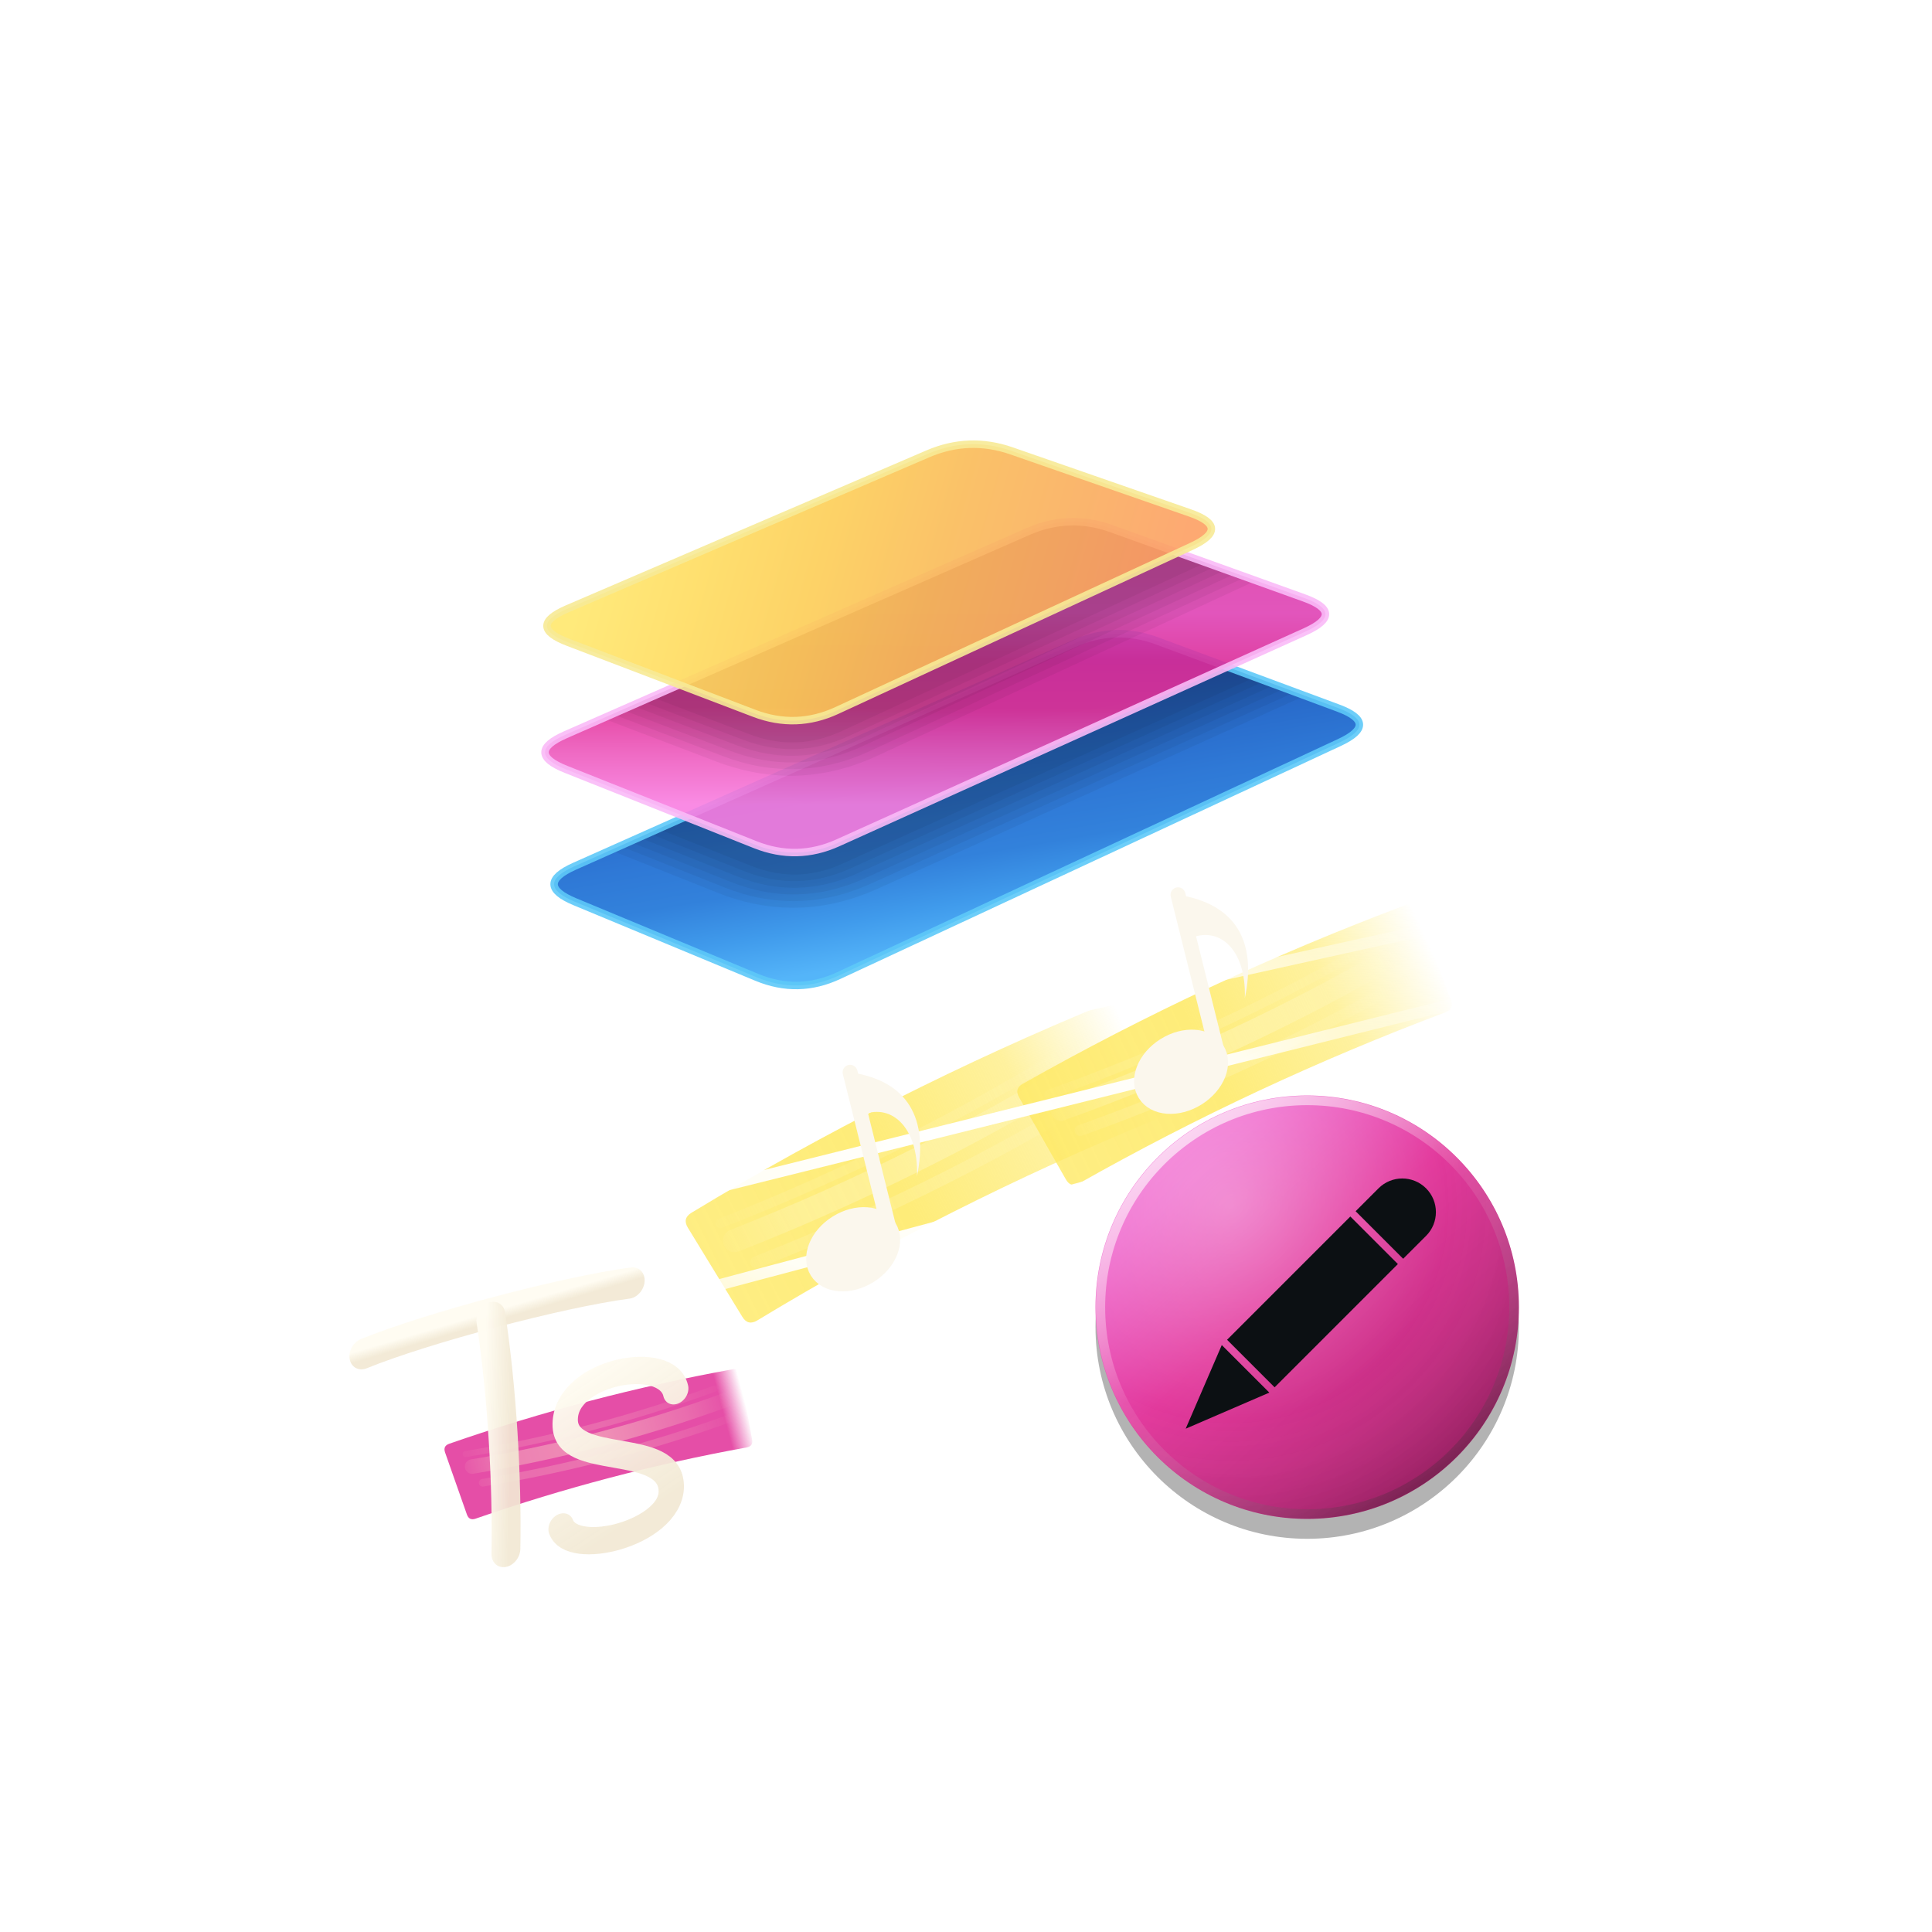
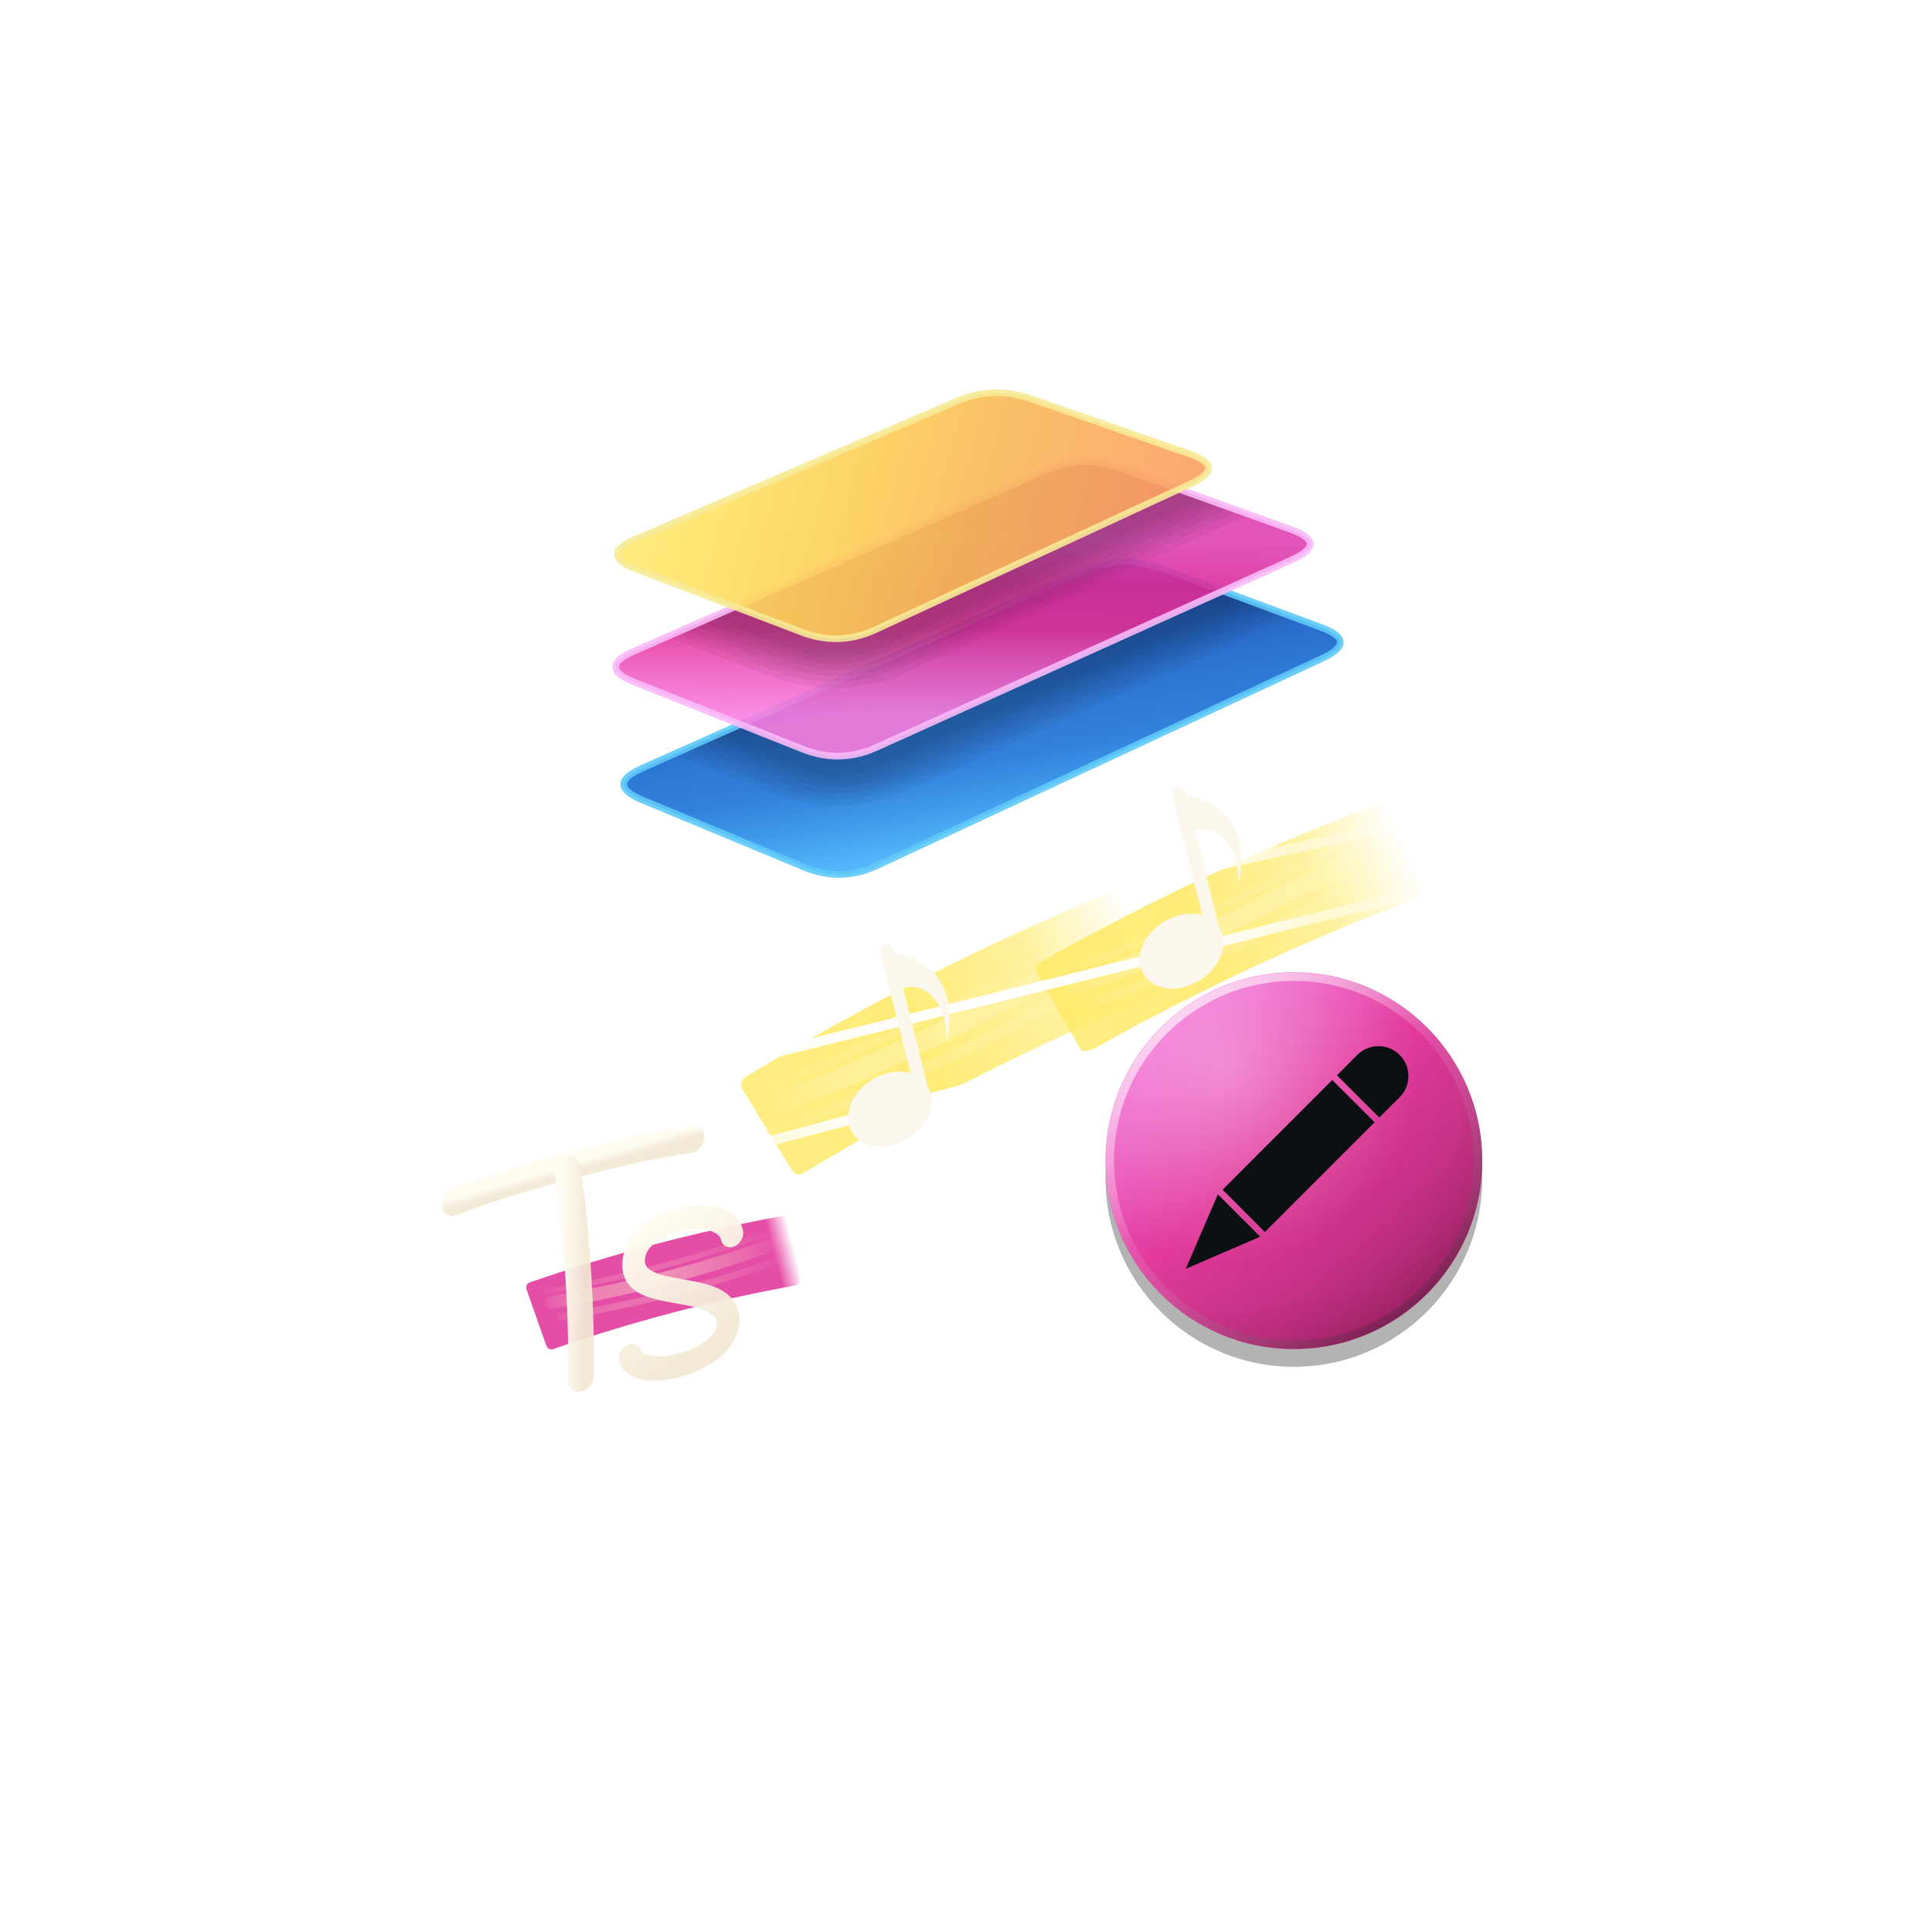
<svg xmlns="http://www.w3.org/2000/svg" viewBox="0 0 1024 1024" width="1024" height="1024" role="img" aria-label="troubastudio adaptive foreground">
  <defs>
    <linearGradient id="gLayer1" gradientUnits="userSpaceOnUse" x1="663.5" y1="256.4" x2="225.2" y2="131.7">
      <stop offset="0.0" stop-color="#FC9F62" />
      <stop offset="0.2" stop-color="#F9AD5C" />
      <stop offset="0.4" stop-color="#F9BA57" />
      <stop offset="0.6" stop-color="#FCCC55" />
      <stop offset="0.8" stop-color="#FEDB5E" />
      <stop offset="1.0" stop-color="#FEE76C" />
    </linearGradient>
    <linearGradient id="gLayer2" gradientUnits="userSpaceOnUse" x1="474.6" y1="188.8" x2="473.9" y2="382.8">
      <stop offset="0.0" stop-color="#DC3EAA" />
      <stop offset="0.2" stop-color="#DE42B4" />
      <stop offset="0.4" stop-color="#DB2C9A" />
      <stop offset="0.6" stop-color="#E13198" />
      <stop offset="0.8" stop-color="#ED5BBE" />
      <stop offset="1.0" stop-color="#F87EE0" />
    </linearGradient>
    <linearGradient id="gLayer3" gradientUnits="userSpaceOnUse" x1="487.1" y1="318.6" x2="517.6" y2="496.4">
      <stop offset="0.0" stop-color="#0C4DB7" />
      <stop offset="0.2" stop-color="#115CC6" />
      <stop offset="0.4" stop-color="#1769D1" />
      <stop offset="0.6" stop-color="#1B73D7" />
      <stop offset="0.8" stop-color="#2A8FE9" />
      <stop offset="1.0" stop-color="#41ACF8" />
    </linearGradient>
    <clipPath id="clipPlane2">
      <path d="M 562.0 163.0 Q 595.0 148.6 628.8 160.8 L 783.5 216.4 Q 817.3 228.6 784.5 243.5 L 409.1 413.1 Q 376.3 427.9 342.8 414.6 L 190.8 354.1 Q 157.3 340.8 190.3 326.3 Z" />
    </clipPath>
    <clipPath id="clipPlane3">
      <path d="M 598.8 253.1 Q 631.7 238.4 665.4 250.9 L 810.7 304.8 Q 844.5 317.3 811.9 332.5 L 409.8 519.7 Q 377.2 534.9 344.0 521.1 L 197.9 460.4 Q 164.7 446.6 197.6 431.9 Z" />
    </clipPath>
    <radialGradient id="gRule" gradientUnits="userSpaceOnUse" cx="515" cy="640" r="428" gradientTransform="translate(515,640) scale(1,0.55) translate(-515,-640)">
      <stop offset="0" stop-color="#FFFFFF" stop-opacity="1" />
      <stop offset="0.50" stop-color="#FFFFFF" stop-opacity="0.92" />
      <stop offset="0.78" stop-color="#FFFFFF" stop-opacity="0.45" />
      <stop offset="0.94" stop-color="#FFFFFF" stop-opacity="0.08" />
      <stop offset="1" stop-color="#FFFFFF" stop-opacity="0" />
    </radialGradient>
    <radialGradient id="gSheen" cx="0.32" cy="0.26" r="0.85">
      <stop offset="0" stop-color="#FFFFFF" stop-opacity="0.34" />
      <stop offset="0.6" stop-color="#FFFFFF" stop-opacity="0.04" />
      <stop offset="1" stop-color="#000000" stop-opacity="0.16" />
    </radialGradient>
    <linearGradient id="gWhite" x1="0.1" y1="0" x2="0.8" y2="1">
      <stop offset="0" stop-color="#FFFFFF" />
      <stop offset="0.55" stop-color="#F6F1EA" />
      <stop offset="1" stop-color="#DFD7CC" />
    </linearGradient>
    <linearGradient id="gChipPlay" x1="0" y1="0" x2="0.9" y2="1">
      <stop offset="0" stop-color="#FEE36A" />
      <stop offset="0.22" stop-color="#FCD25A" />
      <stop offset="0.48" stop-color="#F7BB4E" />
      <stop offset="0.72" stop-color="#E09E36" />
      <stop offset="1" stop-color="#B87A1C" />
    </linearGradient>
    <linearGradient id="gChipPencil" x1="0" y1="0" x2="0.9" y2="1">
      <stop offset="0" stop-color="#F87EE0" />
      <stop offset="0.22" stop-color="#EE60C9" />
      <stop offset="0.48" stop-color="#E13198" />
      <stop offset="0.72" stop-color="#C62680" />
      <stop offset="1" stop-color="#9E1B62" />
    </linearGradient>
    <linearGradient id="gChipCore" x1="0" y1="0" x2="0.9" y2="1">
      <stop offset="0" stop-color="#41ACF8" />
      <stop offset="0.22" stop-color="#2A8FE9" />
      <stop offset="0.48" stop-color="#1769D1" />
      <stop offset="0.72" stop-color="#1153B4" />
      <stop offset="1" stop-color="#0B3B88" />
    </linearGradient>
    <linearGradient id="gRim" x1="0.15" y1="0" x2="0.85" y2="1">
      <stop offset="0" stop-color="#FFFFFF" stop-opacity="0.75" />
      <stop offset="0.45" stop-color="#FFFFFF" stop-opacity="0.10" />
      <stop offset="1" stop-color="#000000" stop-opacity="0.28" />
    </linearGradient>
    <linearGradient id="gChipStack" x1="0" y1="0" x2="0.9" y2="1">
      <stop offset="0" stop-color="#5A6674" />
      <stop offset="0.22" stop-color="#48535F" />
      <stop offset="0.48" stop-color="#333D48" />
      <stop offset="0.72" stop-color="#28313B" />
      <stop offset="1" stop-color="#1A222A" />
    </linearGradient>
    <linearGradient id="gBladeY" x1="0.1" y1="0" x2="0.9" y2="1">
      <stop offset="0" stop-color="#FEE36A" />
      <stop offset="1" stop-color="#E8A32C" />
    </linearGradient>
    <linearGradient id="gBladeP" x1="0.1" y1="0" x2="0.9" y2="1">
      <stop offset="0" stop-color="#FA8FD8" />
      <stop offset="1" stop-color="#D62A8A" />
    </linearGradient>
    <linearGradient id="gBladeB" x1="0.1" y1="0" x2="0.9" y2="1">
      <stop offset="0" stop-color="#5DC9F8" />
      <stop offset="1" stop-color="#1769D1" />
    </linearGradient>
    <linearGradient id="gTile" x1="0" y1="0" x2="0.6" y2="1">
      <stop offset="0" stop-color="#26333F" />
      <stop offset="1" stop-color="#1B242D" />
    </linearGradient>
    <radialGradient id="gVignette" cx="0.42" cy="0.34" r="0.78">
      <stop offset="0" stop-color="#3A4A59" stop-opacity="0.55" />
      <stop offset="1" stop-color="#000000" stop-opacity="0.30" />
    </radialGradient>
    <linearGradient id="gMono" x1="0" y1="0" x2="0.3" y2="1">
      <stop offset="0" stop-color="#FFFCF2" stop-opacity="0.98" />
      <stop offset="1" stop-color="#F2E9D4" stop-opacity="0.92" />
    </linearGradient>
+     <linearGradient id="gInkMin" gradientUnits="userSpaceOnUse" x1="131" y1="0" x2="524" y2="0">
+       <stop offset="0.000" stop-color="#E13198" stop-opacity="0.86" />
+       <stop offset="0.920" stop-color="#E13198" stop-opacity="0.86" />
+       <stop offset="1" stop-color="#E13198" stop-opacity="0" />
+     </linearGradient>
+     <linearGradient id="gInk" gradientUnits="userSpaceOnUse" x1="131" y1="0" x2="524" y2="0">
+       <stop offset="0" stop-color="#FEE963" stop-opacity="0.80" />
+       <stop offset="0.42" stop-color="#FEE963" stop-opacity="0.86" />
+       <stop offset="0.74" stop-color="#FEE963" stop-opacity="0.62" />
+       <stop offset="1" stop-color="#FEE963" stop-opacity="0" />
+     </linearGradient>
+     <linearGradient id="gCore" gradientUnits="userSpaceOnUse" x1="131" y1="0" x2="524" y2="0">
+       <stop offset="0" stop-color="#FFF9CE" stop-opacity="0" />
+       <stop offset="0.20" stop-color="#FFF9CE" stop-opacity="0.30" />
+       <stop offset="0.52" stop-color="#FFF9CE" stop-opacity="0.38" />
+       <stop offset="0.80" stop-color="#FFF9CE" stop-opacity="0.18" />
+       <stop offset="0.96" stop-color="#FFF9CE" stop-opacity="0" />
+     </linearGradient>
  </defs>
-   <g transform="translate(512,512) scale(0.66) translate(-512,-512)">
-     <defs>
-       <linearGradient id="gLayer1" gradientUnits="userSpaceOnUse" x1="663.5" y1="256.4" x2="225.2" y2="131.7">
-         <stop offset="0.0" stop-color="#FC9F62" />
-         <stop offset="0.2" stop-color="#F9AD5C" />
-         <stop offset="0.4" stop-color="#F9BA57" />
-         <stop offset="0.6" stop-color="#FCCC55" />
-         <stop offset="0.8" stop-color="#FEDB5E" />
-         <stop offset="1.0" stop-color="#FEE76C" />
-       </linearGradient>
-       <linearGradient id="gLayer2" gradientUnits="userSpaceOnUse" x1="474.6" y1="188.8" x2="473.9" y2="382.8">
-         <stop offset="0.0" stop-color="#DC3EAA" />
-         <stop offset="0.2" stop-color="#DE42B4" />
-         <stop offset="0.4" stop-color="#DB2C9A" />
-         <stop offset="0.6" stop-color="#E13198" />
-         <stop offset="0.8" stop-color="#ED5BBE" />
-         <stop offset="1.0" stop-color="#F87EE0" />
-       </linearGradient>
-       <linearGradient id="gLayer3" gradientUnits="userSpaceOnUse" x1="487.1" y1="318.6" x2="517.6" y2="496.4">
-         <stop offset="0.0" stop-color="#0C4DB7" />
-         <stop offset="0.2" stop-color="#115CC6" />
-         <stop offset="0.4" stop-color="#1769D1" />
-         <stop offset="0.6" stop-color="#1B73D7" />
-         <stop offset="0.8" stop-color="#2A8FE9" />
-         <stop offset="1.0" stop-color="#41ACF8" />
-       </linearGradient>
-       <clipPath id="clipPlane2">
-         <path d="M 562.0 163.0 Q 595.0 148.6 628.8 160.8 L 783.5 216.4 Q 817.3 228.6 784.5 243.5 L 409.1 413.1 Q 376.3 427.9 342.8 414.6 L 190.8 354.1 Q 157.3 340.8 190.3 326.3 Z" />
-       </clipPath>
-       <clipPath id="clipPlane3">
-         <path d="M 598.8 253.1 Q 631.7 238.4 665.4 250.9 L 810.7 304.8 Q 844.5 317.3 811.9 332.5 L 409.8 519.7 Q 377.2 534.9 344.0 521.1 L 197.9 460.4 Q 164.7 446.6 197.6 431.9 Z" />
-       </clipPath>
-       <radialGradient id="gRule" gradientUnits="userSpaceOnUse" cx="515" cy="640" r="428" gradientTransform="translate(515,640) scale(1,0.55) translate(-515,-640)">
-         <stop offset="0" stop-color="#FFFFFF" stop-opacity="1" />
-         <stop offset="0.50" stop-color="#FFFFFF" stop-opacity="0.92" />
-         <stop offset="0.78" stop-color="#FFFFFF" stop-opacity="0.45" />
-         <stop offset="0.94" stop-color="#FFFFFF" stop-opacity="0.08" />
-         <stop offset="1" stop-color="#FFFFFF" stop-opacity="0" />
-       </radialGradient>
-       <radialGradient id="gSheen" cx="0.32" cy="0.26" r="0.85">
-         <stop offset="0" stop-color="#FFFFFF" stop-opacity="0.34" />
-         <stop offset="0.6" stop-color="#FFFFFF" stop-opacity="0.04" />
-         <stop offset="1" stop-color="#000000" stop-opacity="0.16" />
-       </radialGradient>
-       <linearGradient id="gWhite" x1="0.1" y1="0" x2="0.8" y2="1">
-         <stop offset="0" stop-color="#FFFFFF" />
-         <stop offset="0.55" stop-color="#F6F1EA" />
-         <stop offset="1" stop-color="#DFD7CC" />
-       </linearGradient>
-       <linearGradient id="gChipPlay" x1="0" y1="0" x2="0.9" y2="1">
-         <stop offset="0" stop-color="#FEE36A" />
-         <stop offset="0.22" stop-color="#FCD25A" />
-         <stop offset="0.48" stop-color="#F7BB4E" />
-         <stop offset="0.72" stop-color="#E09E36" />
-         <stop offset="1" stop-color="#B87A1C" />
-       </linearGradient>
-       <linearGradient id="gChipPencil" x1="0" y1="0" x2="0.9" y2="1">
-         <stop offset="0" stop-color="#F87EE0" />
-         <stop offset="0.22" stop-color="#EE60C9" />
-         <stop offset="0.48" stop-color="#E13198" />
-         <stop offset="0.72" stop-color="#C62680" />
-         <stop offset="1" stop-color="#9E1B62" />
-       </linearGradient>
-       <linearGradient id="gChipCore" x1="0" y1="0" x2="0.9" y2="1">
-         <stop offset="0" stop-color="#41ACF8" />
-         <stop offset="0.22" stop-color="#2A8FE9" />
-         <stop offset="0.48" stop-color="#1769D1" />
-         <stop offset="0.72" stop-color="#1153B4" />
-         <stop offset="1" stop-color="#0B3B88" />
-       </linearGradient>
-       <linearGradient id="gRim" x1="0.15" y1="0" x2="0.85" y2="1">
-         <stop offset="0" stop-color="#FFFFFF" stop-opacity="0.75" />
-         <stop offset="0.45" stop-color="#FFFFFF" stop-opacity="0.10" />
-         <stop offset="1" stop-color="#000000" stop-opacity="0.28" />
-       </linearGradient>
-       <linearGradient id="gChipStack" x1="0" y1="0" x2="0.9" y2="1">
-         <stop offset="0" stop-color="#5A6674" />
-         <stop offset="0.22" stop-color="#48535F" />
-         <stop offset="0.48" stop-color="#333D48" />
-         <stop offset="0.72" stop-color="#28313B" />
-         <stop offset="1" stop-color="#1A222A" />
-       </linearGradient>
-       <linearGradient id="gBladeY" x1="0.1" y1="0" x2="0.9" y2="1">
-         <stop offset="0" stop-color="#FEE36A" />
-         <stop offset="1" stop-color="#E8A32C" />
-       </linearGradient>
-       <linearGradient id="gBladeP" x1="0.1" y1="0" x2="0.9" y2="1">
-         <stop offset="0" stop-color="#FA8FD8" />
-         <stop offset="1" stop-color="#D62A8A" />
-       </linearGradient>
-       <linearGradient id="gBladeB" x1="0.1" y1="0" x2="0.9" y2="1">
-         <stop offset="0" stop-color="#5DC9F8" />
-         <stop offset="1" stop-color="#1769D1" />
-       </linearGradient>
-       <linearGradient id="gTile" x1="0" y1="0" x2="0.6" y2="1">
-         <stop offset="0" stop-color="#26333F" />
-         <stop offset="1" stop-color="#1B242D" />
-       </linearGradient>
-       <radialGradient id="gVignette" cx="0.42" cy="0.34" r="0.78">
-         <stop offset="0" stop-color="#3A4A59" stop-opacity="0.55" />
-         <stop offset="1" stop-color="#000000" stop-opacity="0.30" />
-       </radialGradient>
-       <linearGradient id="gMono" x1="0" y1="0" x2="0.3" y2="1">
-         <stop offset="0" stop-color="#FFFCF2" stop-opacity="0.98" />
-         <stop offset="1" stop-color="#F2E9D4" stop-opacity="0.92" />
-       </linearGradient>
-       <linearGradient id="gInkMin" gradientUnits="userSpaceOnUse" x1="131" y1="0" x2="524" y2="0">
-         <stop offset="0.000" stop-color="#E13198" stop-opacity="0.86" />
-         <stop offset="0.920" stop-color="#E13198" stop-opacity="0.86" />
-         <stop offset="1" stop-color="#E13198" stop-opacity="0" />
-       </linearGradient>
-       <linearGradient id="gInk" gradientUnits="userSpaceOnUse" x1="131" y1="0" x2="524" y2="0">
-         <stop offset="0" stop-color="#FEE963" stop-opacity="0.80" />
-         <stop offset="0.42" stop-color="#FEE963" stop-opacity="0.86" />
-         <stop offset="0.74" stop-color="#FEE963" stop-opacity="0.62" />
-         <stop offset="1" stop-color="#FEE963" stop-opacity="0" />
-       </linearGradient>
-       <linearGradient id="gCore" gradientUnits="userSpaceOnUse" x1="131" y1="0" x2="524" y2="0">
-         <stop offset="0" stop-color="#FFF9CE" stop-opacity="0" />
-         <stop offset="0.20" stop-color="#FFF9CE" stop-opacity="0.30" />
-         <stop offset="0.52" stop-color="#FFF9CE" stop-opacity="0.38" />
-         <stop offset="0.80" stop-color="#FFF9CE" stop-opacity="0.18" />
-         <stop offset="0.96" stop-color="#FFF9CE" stop-opacity="0" />
-       </linearGradient>
-     </defs>
+   <g transform="translate(512,512) scale(0.5873) translate(-490.1,-610.3)">
    <g>
      <path d="M 598.8 253.1 Q 631.7 238.4 665.4 250.9 L 810.7 304.8 Q 844.5 317.3 811.9 332.5 L 409.8 519.7 Q 377.2 534.9 344.0 521.1 L 197.9 460.4 Q 164.7 446.6 197.6 431.9 Z" fill="url(#gLayer3)" fill-opacity="0.9" />
      <g clip-path="url(#clipPlane3)">
        <path d="M 558.2 174.3 Q 594.8 158.3 632.5 171.8 L 790.4 228.7 Q 828.0 242.2 791.5 258.7 L 412.8 429.8 Q 376.4 446.3 339.2 431.5 L 184.1 369.8 Q 146.9 355.0 183.6 338.9 Z" fill="#000000" fill-opacity="0.048" />
        <path d="M 552.5 170.3 Q 594.6 151.8 637.9 167.4 L 800.7 226.0 Q 844.0 241.6 802.0 260.5 L 418.5 433.9 Q 376.5 452.8 333.8 435.8 L 174.1 372.3 Q 131.4 355.3 173.5 336.8 Z" fill="#000000" fill-opacity="0.048" />
        <path d="M 546.8 166.3 Q 594.4 145.3 643.3 163.0 L 811.0 223.3 Q 859.9 241.0 812.5 262.4 L 424.1 437.9 Q 376.7 459.3 328.4 440.1 L 164.2 374.8 Q 115.9 355.6 163.5 334.6 Z" fill="#000000" fill-opacity="0.048" />
        <path d="M 541.1 162.2 Q 594.2 138.9 648.7 158.5 L 821.3 220.7 Q 875.9 240.3 823.0 264.2 L 429.7 442.0 Q 376.8 465.8 322.9 444.4 L 154.2 377.3 Q 100.3 355.8 153.4 332.5 Z" fill="#000000" fill-opacity="0.048" />
        <path d="M 535.3 158.2 Q 593.9 132.4 654.2 154.1 L 831.6 218.0 Q 891.8 239.7 833.5 266.1 L 435.3 446.0 Q 377.0 472.4 317.5 448.7 L 144.2 379.8 Q 84.8 356.1 143.4 330.4 Z" fill="#000000" fill-opacity="0.048" />
        <path d="M 529.6 154.1 Q 593.7 126.0 659.6 149.7 L 841.9 215.4 Q 907.8 239.1 844.0 267.9 L 440.9 450.0 Q 377.1 478.9 312.1 453.0 L 134.3 382.3 Q 69.2 356.4 133.3 328.2 Z" fill="#000000" fill-opacity="0.048" />
      </g>
      <path d="M 598.8 253.1 Q 631.7 238.4 665.4 250.9 L 810.7 304.8 Q 844.5 317.3 811.9 332.5 L 409.8 519.7 Q 377.2 534.9 344.0 521.1 L 197.9 460.4 Q 164.7 446.6 197.6 431.9 Z" fill="none" stroke="#5DC9F8" stroke-opacity="0.9" stroke-width="6" />
      <path d="M 562.0 163.0 Q 595.0 148.6 628.8 160.8 L 783.5 216.4 Q 817.3 228.6 784.5 243.5 L 409.1 413.1 Q 376.3 427.9 342.8 414.6 L 190.8 354.1 Q 157.3 340.8 190.3 326.3 Z" fill="url(#gLayer2)" fill-opacity="0.9" />
      <g clip-path="url(#clipPlane2)">
        <path d="M 477.6 112.0 Q 514.3 96.2 552.1 109.3 L 698.6 160.2 Q 736.4 173.3 700.1 190.1 L 412.1 323.4 Q 375.8 340.2 338.4 326.0 L 185.6 267.8 Q 148.2 253.6 184.9 237.8 Z" fill="#000000" fill-opacity="0.048" />
        <path d="M 471.8 107.9 Q 514.1 89.8 557.5 104.9 L 709.0 157.5 Q 752.4 172.5 710.7 191.9 L 417.8 327.4 Q 376.1 346.7 333.1 330.4 L 175.2 270.3 Q 132.2 253.9 174.5 235.7 Z" fill="#000000" fill-opacity="0.048" />
        <path d="M 466.1 103.9 Q 513.9 83.4 563.0 100.4 L 719.3 154.7 Q 768.4 171.7 721.2 193.6 L 423.5 331.4 Q 376.3 353.2 327.7 334.7 L 164.8 272.7 Q 116.2 254.2 164.0 233.7 Z" fill="#000000" fill-opacity="0.048" />
        <path d="M 460.3 99.8 Q 513.6 76.9 568.4 95.9 L 729.6 151.9 Q 784.4 171.0 731.8 195.3 L 429.1 335.4 Q 376.5 359.7 322.3 339.1 L 154.5 275.2 Q 100.2 254.6 153.5 231.7 Z" fill="#000000" fill-opacity="0.048" />
        <path d="M 454.6 95.8 Q 513.4 70.5 573.9 91.5 L 740.0 149.2 Q 800.4 170.2 742.3 197.0 L 434.8 339.4 Q 376.7 366.2 316.9 343.5 L 144.1 277.7 Q 84.3 254.9 143.1 229.6 Z" fill="#000000" fill-opacity="0.048" />
        <path d="M 448.8 91.7 Q 513.2 64.1 579.3 87.0 L 750.3 146.4 Q 816.4 169.4 752.9 198.8 L 440.5 343.3 Q 377.0 372.7 311.5 347.8 L 133.7 280.2 Q 68.3 255.3 132.6 227.6 Z" fill="#000000" fill-opacity="0.048" />
      </g>
      <path d="M 562.0 163.0 Q 595.0 148.6 628.8 160.8 L 783.5 216.4 Q 817.3 228.6 784.5 243.5 L 409.1 413.1 Q 376.3 427.9 342.8 414.6 L 190.8 354.1 Q 157.3 340.8 190.3 326.3 Z" fill="none" stroke="#FABBF7" stroke-opacity="0.9" stroke-width="6" />
      <path d="M 481.4 100.7 Q 514.5 86.5 548.5 98.3 L 691.7 148.1 Q 725.7 159.9 693.1 175.0 L 408.3 306.8 Q 375.7 321.9 342.0 309.1 L 192.5 252.1 Q 158.8 239.3 191.9 225.1 Z" fill="url(#gLayer1)" fill-opacity="0.9" />
      <path d="M 481.4 100.7 Q 514.5 86.5 548.5 98.3 L 691.7 148.1 Q 725.7 159.9 693.1 175.0 L 408.3 306.8 Q 375.7 321.9 342.0 309.1 L 192.5 252.1 Q 158.8 239.3 191.9 225.1 Z" fill="none" stroke="#F7EA96" stroke-opacity="0.9" stroke-width="6" />
    </g>
    <g transform="translate(-119.2,61.3) translate(602.5,613.8) rotate(0.0) scale(1.0) translate(-602.5,-613.8)">
      <g transform="translate(23.0,3.4) translate(579.5,610.4) rotate(2.37) scale(0.975) translate(-579.5,-610.4)">
        <g transform="translate(184.7,-125.1) translate(394.8,735.5) rotate(0.0) scale(1.0) translate(-394.8,-735.5)">
          <g transform="rotate(-14 512 640) translate(58,786) rotate(-15.14) scale(1.0)">
            <path d="M 135.7 -52.5 A 2469 2469 0 0 1 519.3 -52.5 Q 528.2 -51.8 527.5 -42.9 L 520.5 42.9 Q 519.8 51.8 510.8 51.1 A 2365 2365 0 0 0 144.2 51.1 Q 135.2 51.8 134.5 42.9 L 127.5 -42.9 Q 126.8 -51.8 135.7 -52.5 Z" fill="url(#gInk)" />
            <g fill="none" stroke="url(#gCore)" stroke-linecap="round">
              <path d="M 157.0 -16.0 A 1842 1842 0 0 0 500.0 -16.0" stroke-width="19" />
              <path d="M 165.0 8.0 A 1821 1821 0 0 0 506.0 8.0" stroke-width="10" stroke-opacity="0.6" />
              <path d="M 153.0 -34.0 A 1779 1779 0 0 0 490.0 -34.0" stroke-width="8" stroke-opacity="0.45" />
            </g>
          </g>
        </g>
      </g>
    </g>
    <g transform="translate(-126.0,56.2) translate(858.3,524.0) rotate(0.0) scale(1.0) translate(-858.3,-524.0)">
      <g transform="translate(161.7,-57.9) translate(696.6,581.9) rotate(0.55) scale(1.163) translate(-696.6,-581.9)">
        <g transform="translate(-14.5,-28.1) translate(711.1,610.0) rotate(0.0) scale(1.0) translate(-711.1,-610.0)">
          <g transform="rotate(-14 512 640) translate(468,706) rotate(-11.58) scale(0.76)">
            <path d="M 135.7 -52.5 A 2469 2469 0 0 1 519.3 -52.5 Q 528.2 -51.8 527.5 -42.9 L 520.5 42.9 Q 519.8 51.8 510.8 51.1 A 2365 2365 0 0 0 144.2 51.1 Q 135.2 51.8 134.5 42.9 L 127.5 -42.9 Q 126.8 -51.8 135.7 -52.5 Z" fill="url(#gInk)" />
            <g fill="none" stroke="url(#gCore)" stroke-linecap="round">
              <path d="M 157.0 -16.0 A 1842 1842 0 0 0 500.0 -16.0" stroke-width="19" />
              <path d="M 165.0 8.0 A 1821 1821 0 0 0 506.0 8.0" stroke-width="10" stroke-opacity="0.6" />
              <path d="M 153.0 -34.0 A 1779 1779 0 0 0 490.0 -34.0" stroke-width="8" stroke-opacity="0.45" />
            </g>
          </g>
        </g>
      </g>
    </g>
    <g transform="translate(2.6,11.9) translate(217.0,887.4) rotate(0.0) scale(1.212) translate(-217.0,-887.4)">
      <g transform="translate(31.5,-1.7) translate(185.5,889.1) rotate(0.0) scale(1.311) translate(-185.5,-889.1)">
        <g transform="translate(-105.5,53.6) translate(291.0,835.5) rotate(9.36) scale(0.692) translate(-291.0,-835.5)">
          <g transform="rotate(-14 512 640) translate(70,806) rotate(-10.08) scale(0.558)">
            <path d="M 135.7 -52.5 A 2469 2469 0 0 1 519.3 -52.5 Q 528.2 -51.8 527.5 -42.9 L 520.5 42.9 Q 519.8 51.8 510.8 51.1 A 2365 2365 0 0 0 144.2 51.1 Q 135.2 51.8 134.5 42.9 L 127.5 -42.9 Q 126.8 -51.8 135.7 -52.5 Z" fill="url(#gInkMin)" />
            <g fill="none" stroke="url(#gCore)" stroke-linecap="round">
              <path d="M 157.0 -16.0 A 1842 1842 0 0 0 500.0 -16.0" stroke-width="19" />
              <path d="M 165.0 8.0 A 1821 1821 0 0 0 506.0 8.0" stroke-width="10" stroke-opacity="0.6" />
              <path d="M 153.0 -34.0 A 1779 1779 0 0 0 490.0 -34.0" stroke-width="8" stroke-opacity="0.45" />
            </g>
          </g>
        </g>
      </g>
    </g>
    <g transform="rotate(-14 512 640)" fill="none" stroke="url(#gRule)" stroke-width="9" stroke-linecap="round">
      <path d="M 55 561.0 Q 515 565.0 975 579.0" />
      <path d="M 55 640.0 Q 515 640.0 975 640.0" />
      <path d="M 55 719.0 Q 515 715.0 975 701.0" />
    </g>
    <g transform="rotate(-14 512 640)" fill="#FBF7ED" stroke="#FBF7ED" stroke-width="12" stroke-linecap="round">
      <g>
        <ellipse cx="400" cy="714.6" rx="34" ry="25" transform="rotate(-18 400 714.6)" />
        <line x1="432" y1="704.1" x2="432" y2="576.1" />
        <path d="M 432 576.094 C 476 594, 484 628, 464 670 C 475 631, 457 607, 432 612 Z" stroke="none" />
      </g>
      <g>
        <ellipse cx="690" cy="640.0" rx="34" ry="25" transform="rotate(-18 690 640.0)" />
        <line x1="722" y1="629.5" x2="722" y2="501.5" />
        <path d="M 722 501.5 C 766 520, 774 554, 754 595 C 765 556, 747 533, 722 538 Z" stroke="none" />
      </g>
    </g>
    <g transform="translate(-41.7,49.4) rotate(-1.88 179.8 826.8)">
      <g transform="rotate(-14 512 640) translate(10,-46)">
        <g transform="translate(150,796) skewX(-11) translate(-150,-796)">
          <g stroke="url(#gMono)" stroke-width="24" stroke-linecap="round" stroke-linejoin="round" fill="none">
            <path d="M 26 706 C 80 700, 192 702, 248 710" />
            <path d="M 132 706 C 136 766, 134 836, 128 890" />
          </g>
        </g>
      </g>
    </g>
    <g transform="translate(-59.6,92.8) translate(292.5,812.0) scale(1.309) translate(-292.5,-812.0)">
      <g transform="rotate(-14 512 640) translate(10,-46)">
        <g transform="translate(150,796) skewX(-11) translate(-150,-796)">
          <g stroke="url(#gMono)" stroke-width="16" stroke-linecap="round" stroke-linejoin="round" fill="none">
            <path d="M 286 770 C 282 746, 218 742, 216 772 C 214 800, 282 798, 280 828              C 278 854, 216 854, 210 834" />
          </g>
        </g>
      </g>
    </g>
    <g transform="translate(786,786)">
      <circle cy="16" r="170" fill="#000000" fill-opacity="0.30" />
      <circle r="170" fill="url(#gChipPencil)" />
      <circle r="170" fill="url(#gSheen)" />
      <circle r="166" fill="none" stroke="url(#gRim)" stroke-width="7.5" />
      <g transform="rotate(45)" fill="#0C1013">
        <path d="M -27 70 L 27 70 L 0 138 Z" />
        <rect x="-27" y="-76" width="54" height="140" />
        <path d="M -27 -82 L -27 -108 A 27 27 0 0 1 27 -108 L 27 -82 Z" />
      </g>
    </g>
  </g>
</svg>
